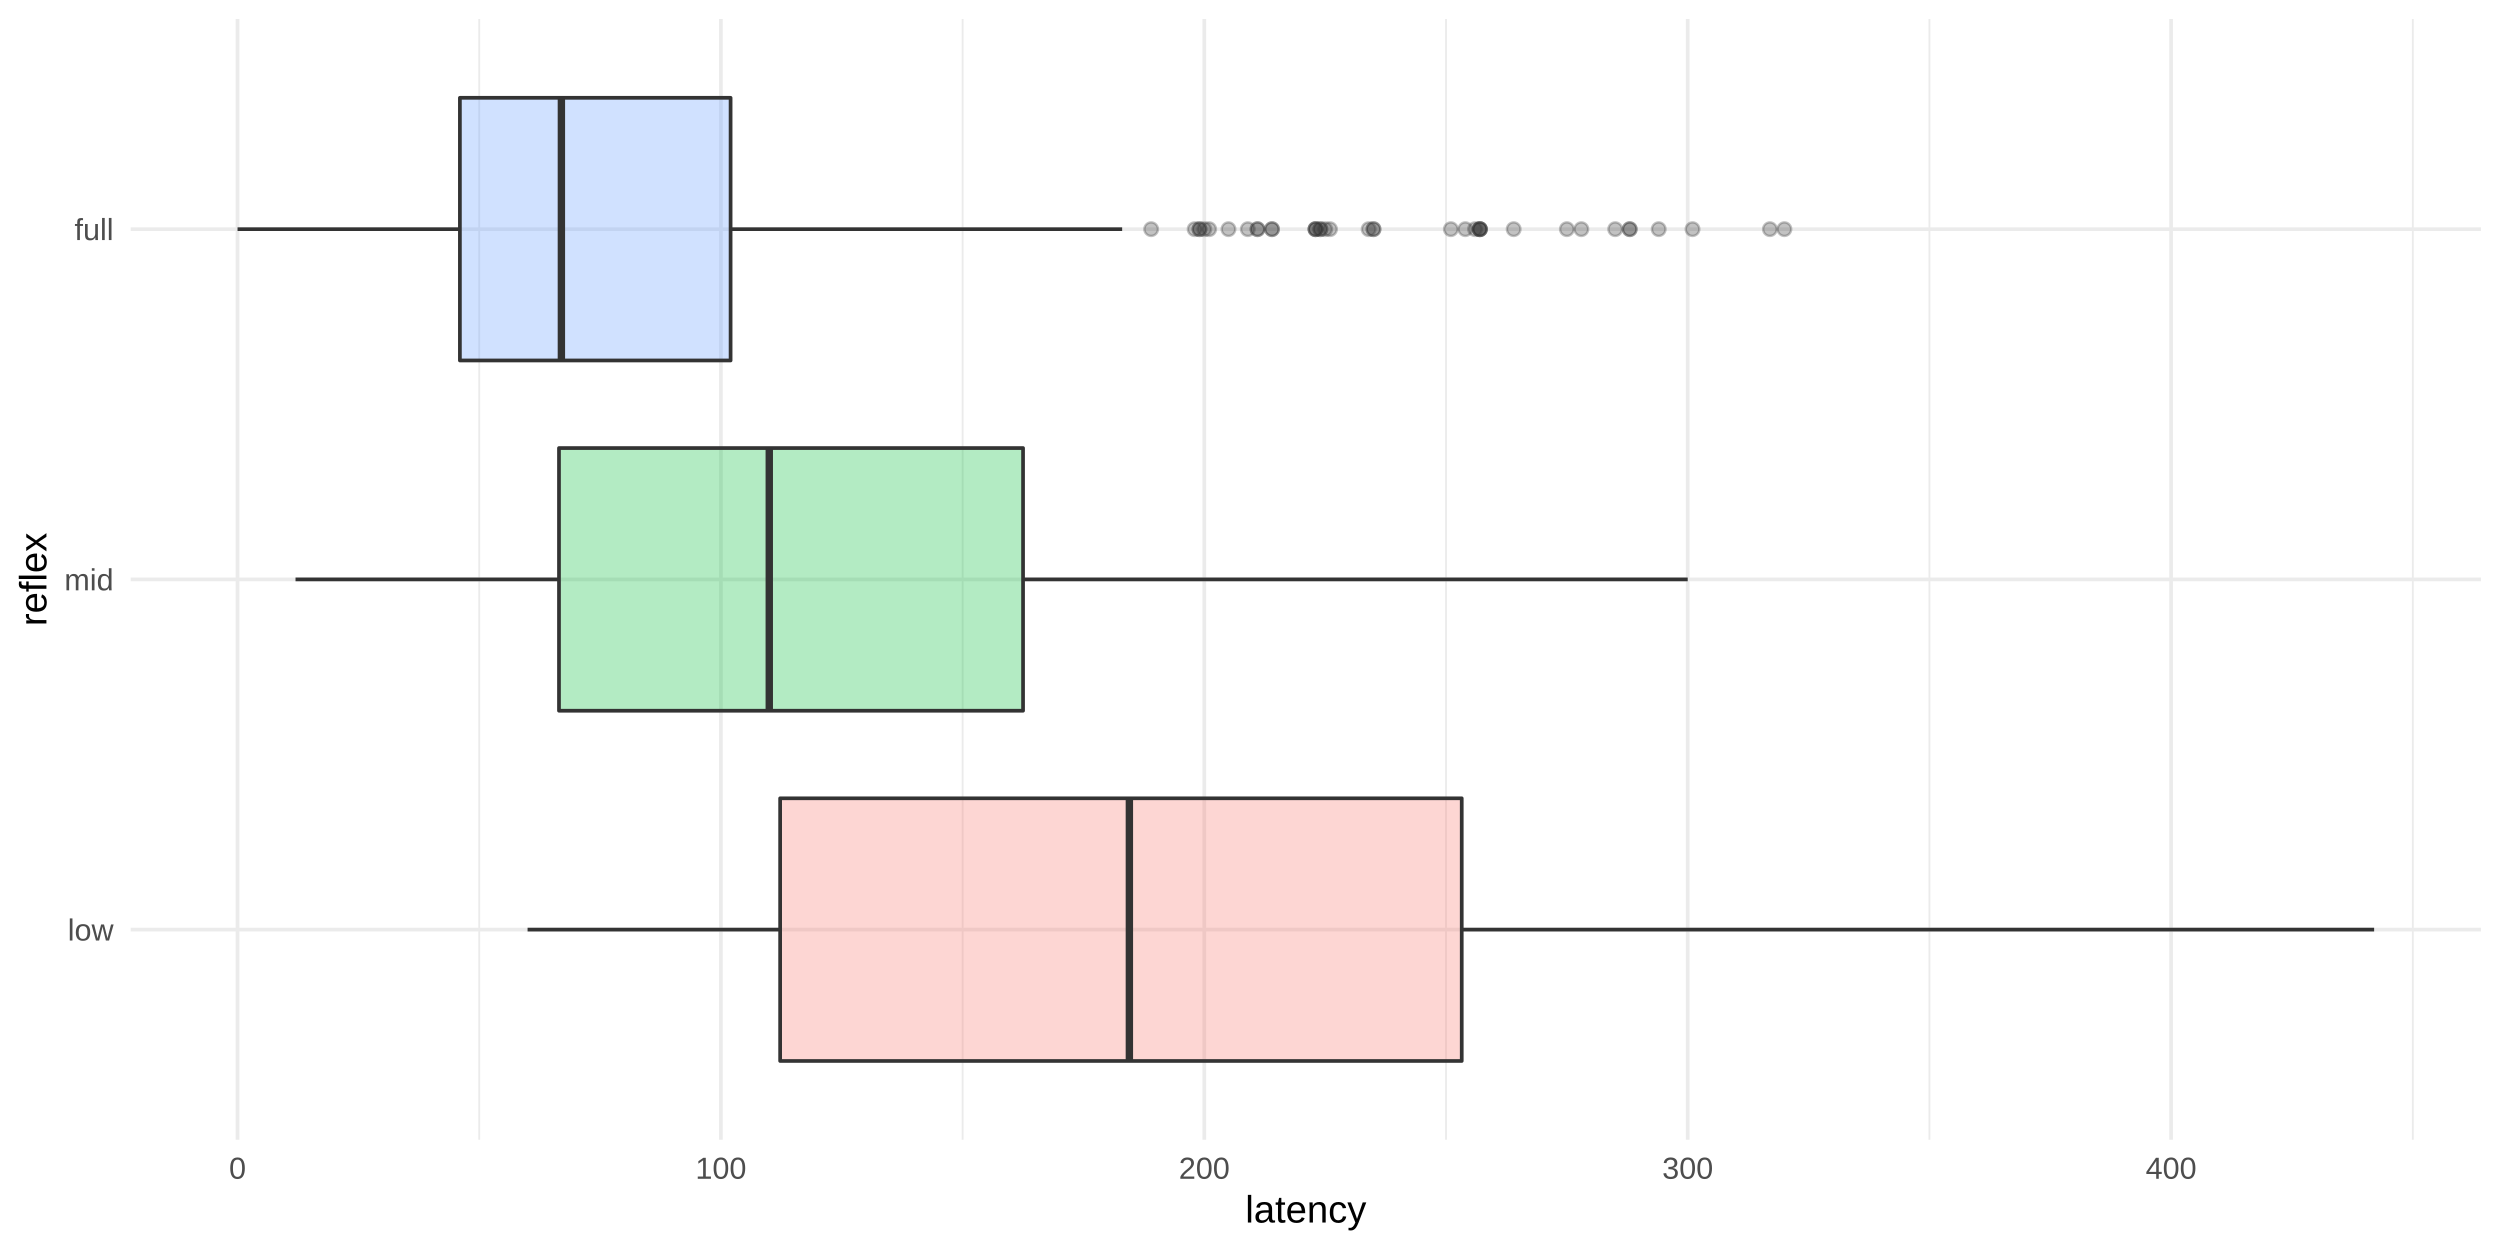
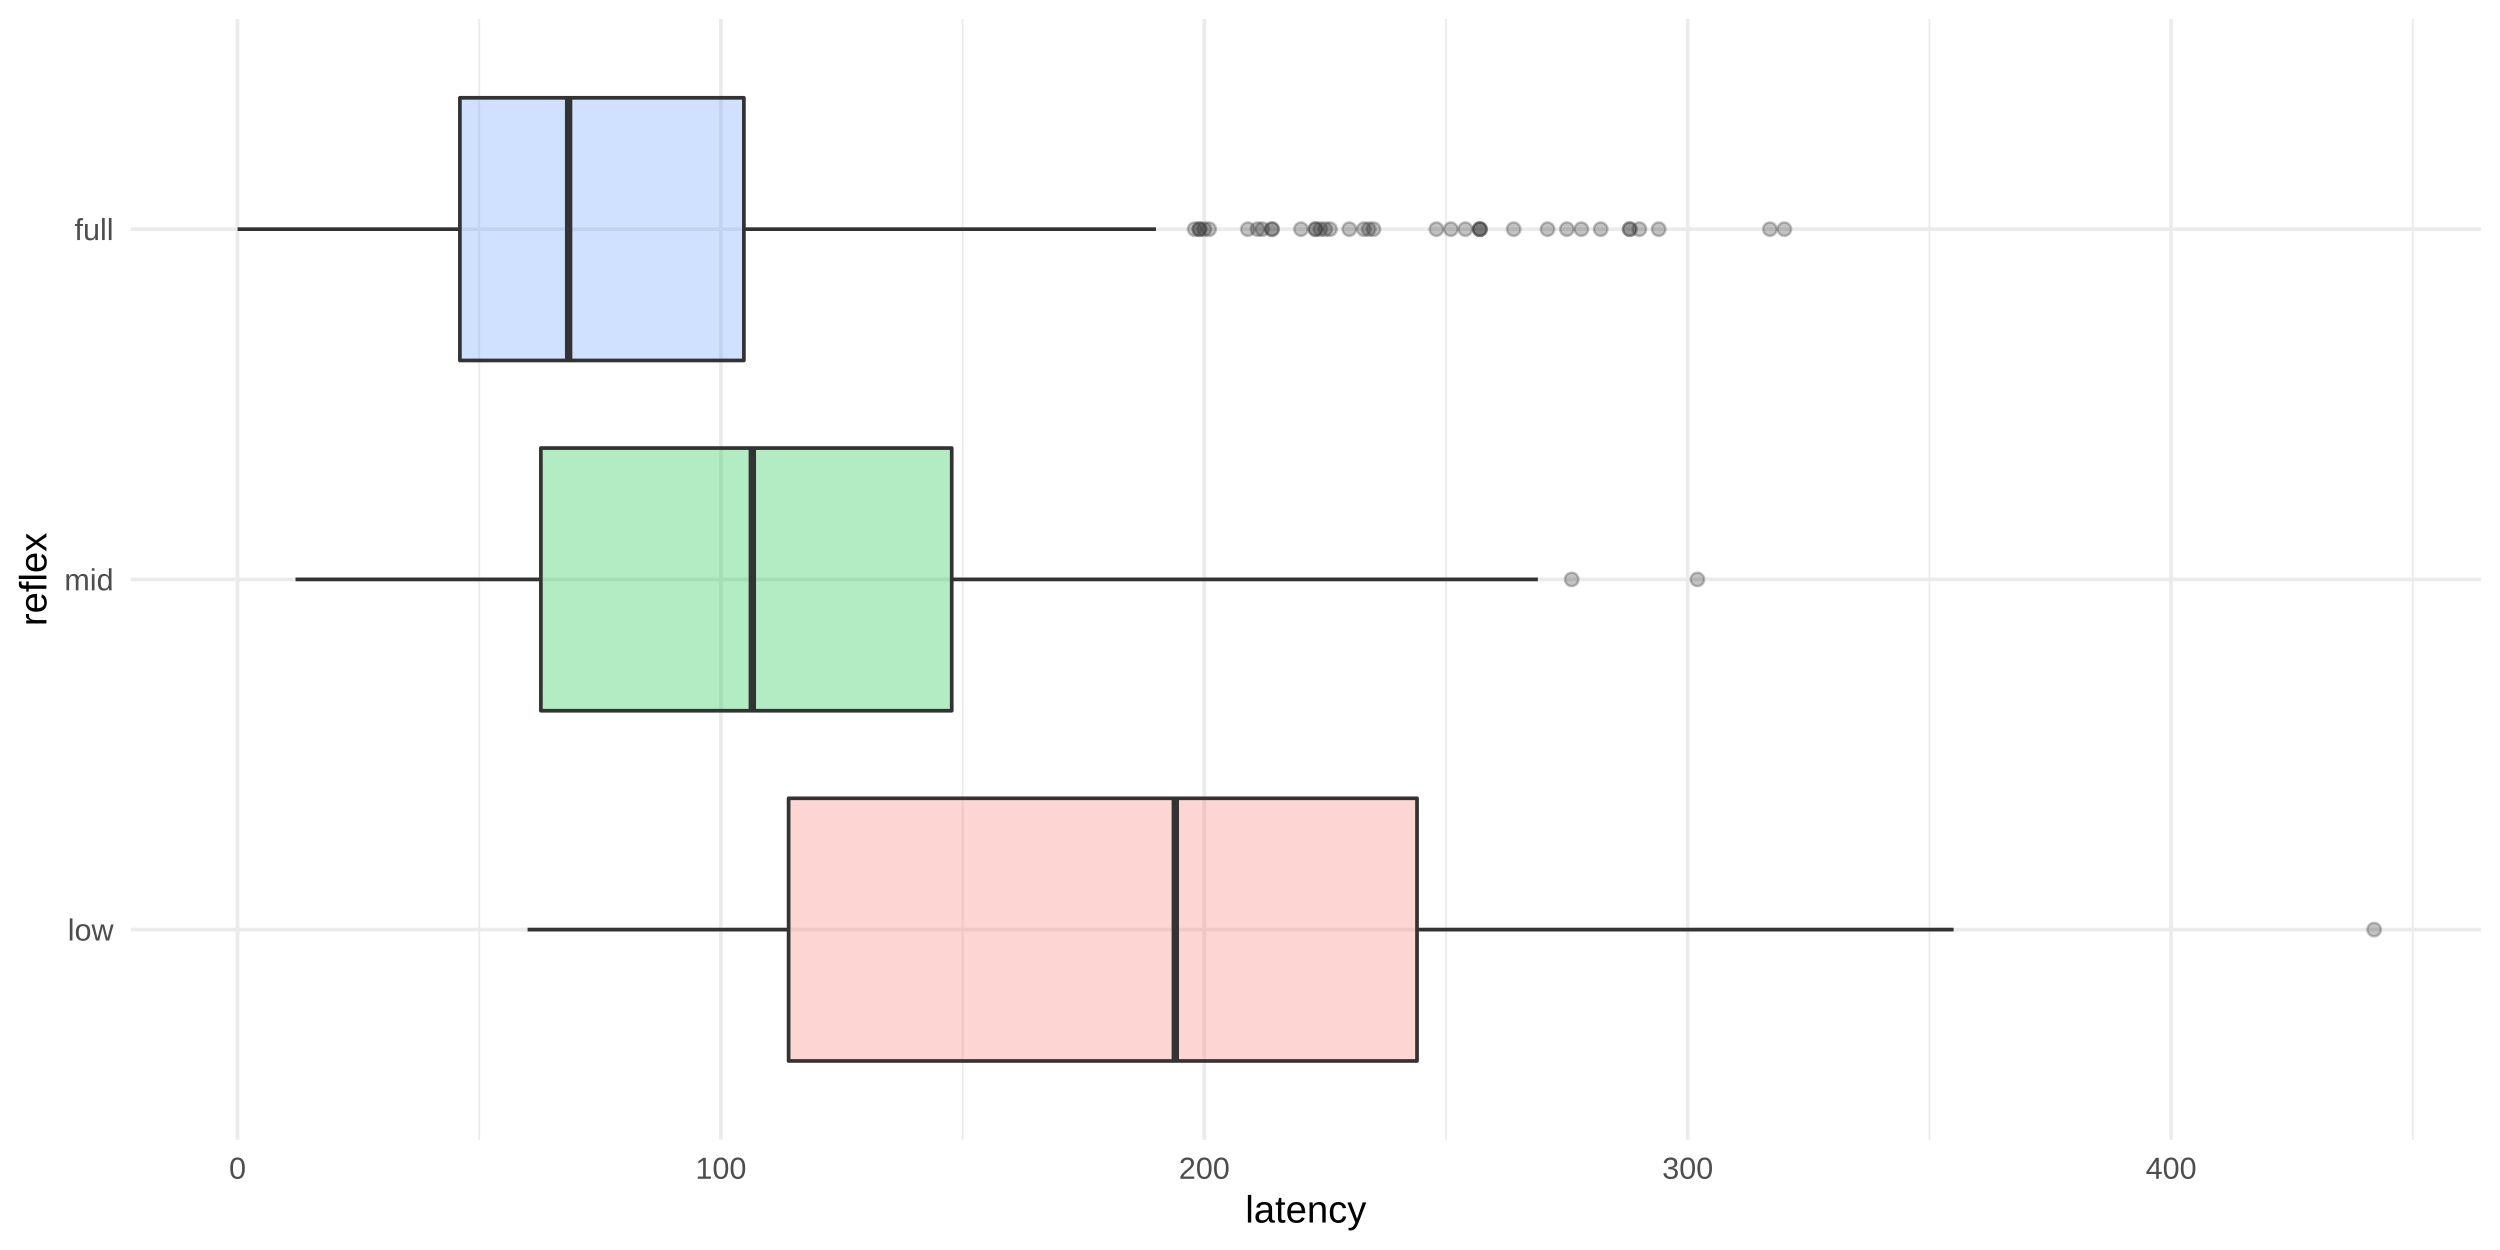
<svg xmlns="http://www.w3.org/2000/svg" class="svglite" width="720.00pt" height="360.00pt" viewBox="0 0 720.00 360.00">
  <defs>
    <style type="text/css">
    .svglite line, .svglite polyline, .svglite polygon, .svglite path, .svglite rect, .svglite circle {
      fill: none;
      stroke: #000000;
      stroke-linecap: round;
      stroke-linejoin: round;
      stroke-miterlimit: 10.00;
    }
    .svglite text {
      white-space: pre;
    }
  </style>
  </defs>
  <rect width="100%" height="100%" style="stroke: none; fill: #FFFFFF;" />
  <defs>
    <clipPath id="cpMC4wMHw3MjAuMDB8MC4wMHwzNjAuMDA=">
      <rect x="0.00" y="0.00" width="720.00" height="360.00" />
    </clipPath>
  </defs>
  <g clip-path="url(#cpMC4wMHw3MjAuMDB8MC4wMHwzNjAuMDA=)">
</g>
  <defs>
    <clipPath id="cpMzcuNjR8NzE0LjUyfDUuNDh8MzI4LjI1">
      <rect x="37.64" y="5.48" width="676.88" height="322.77" />
    </clipPath>
  </defs>
  <g clip-path="url(#cpMzcuNjR8NzE0LjUyfDUuNDh8MzI4LjI1)">
    <polyline points="138.02,328.25 138.02,5.48 " style="stroke-width: 0.53; stroke: #EBEBEB; stroke-linecap: butt;" />
    <polyline points="277.23,328.25 277.23,5.48 " style="stroke-width: 0.53; stroke: #EBEBEB; stroke-linecap: butt;" />
    <polyline points="416.45,328.25 416.45,5.48 " style="stroke-width: 0.53; stroke: #EBEBEB; stroke-linecap: butt;" />
    <polyline points="555.67,328.25 555.67,5.48 " style="stroke-width: 0.53; stroke: #EBEBEB; stroke-linecap: butt;" />
    <polyline points="694.89,328.25 694.89,5.48 " style="stroke-width: 0.53; stroke: #EBEBEB; stroke-linecap: butt;" />
    <polyline points="37.64,267.73 714.52,267.73 " style="stroke-width: 1.07; stroke: #EBEBEB; stroke-linecap: butt;" />
    <polyline points="37.64,166.87 714.52,166.87 " style="stroke-width: 1.07; stroke: #EBEBEB; stroke-linecap: butt;" />
    <polyline points="37.64,66.00 714.52,66.00 " style="stroke-width: 1.07; stroke: #EBEBEB; stroke-linecap: butt;" />
    <polyline points="68.41,328.25 68.41,5.48 " style="stroke-width: 1.07; stroke: #EBEBEB; stroke-linecap: butt;" />
    <polyline points="207.62,328.25 207.62,5.48 " style="stroke-width: 1.07; stroke: #EBEBEB; stroke-linecap: butt;" />
    <polyline points="346.84,328.25 346.84,5.48 " style="stroke-width: 1.07; stroke: #EBEBEB; stroke-linecap: butt;" />
    <polyline points="486.06,328.25 486.06,5.48 " style="stroke-width: 1.07; stroke: #EBEBEB; stroke-linecap: butt;" />
    <polyline points="625.28,328.25 625.28,5.48 " style="stroke-width: 1.07; stroke: #EBEBEB; stroke-linecap: butt;" />
-     <line x1="420.98" y1="267.73" x2="683.75" y2="267.73" style="stroke-width: 1.07; stroke: #333333; stroke-linecap: butt;" />
-     <line x1="224.68" y1="267.73" x2="151.94" y2="267.73" style="stroke-width: 1.07; stroke: #333333; stroke-linecap: butt;" />
-     <polygon points="420.98,305.56 224.68,305.56 224.68,229.91 420.98,229.91 420.98,305.56 " style="stroke-width: 1.07; stroke: #333333; fill: #F8766D; fill-opacity: 0.30;" />
-     <line x1="325.26" y1="305.56" x2="325.26" y2="229.91" style="stroke-width: 2.13; stroke: #333333; stroke-linecap: butt;" />
-     <line x1="294.64" y1="166.87" x2="486.06" y2="166.87" style="stroke-width: 1.07; stroke: #333333; stroke-linecap: butt;" />
-     <line x1="160.99" y1="166.87" x2="85.11" y2="166.87" style="stroke-width: 1.07; stroke: #333333; stroke-linecap: butt;" />
-     <polygon points="294.64,204.69 160.99,204.69 160.99,129.04 294.64,129.04 294.64,204.69 " style="stroke-width: 1.07; stroke: #333333; fill: #00BA38; fill-opacity: 0.30;" />
-     <line x1="221.55" y1="204.69" x2="221.55" y2="129.04" style="stroke-width: 2.13; stroke: #333333; stroke-linecap: butt;" />
+     <circle cx="683.75" cy="267.73" r="1.95" style="stroke-width: 0.71; stroke: #333333; stroke-opacity: 0.30; fill: #333333; fill-opacity: 0.30;" />
+     <line x1="408.10" y1="267.73" x2="562.63" y2="267.73" style="stroke-width: 1.07; stroke: #333333; stroke-linecap: butt;" />
+     <line x1="227.12" y1="267.73" x2="151.94" y2="267.73" style="stroke-width: 1.07; stroke: #333333; stroke-linecap: butt;" />
+     <polygon points="408.10,305.56 227.12,305.56 227.12,229.91 408.10,229.91 408.10,305.56 " style="stroke-width: 1.07; stroke: #333333; fill: #F8766D; fill-opacity: 0.30;" />
+     <line x1="338.49" y1="305.56" x2="338.49" y2="229.91" style="stroke-width: 2.13; stroke: #333333; stroke-linecap: butt;" />
+     <circle cx="488.85" cy="166.87" r="1.95" style="stroke-width: 0.71; stroke: #333333; stroke-opacity: 0.30; fill: #333333; fill-opacity: 0.30;" />
+     <circle cx="452.65" cy="166.87" r="1.95" style="stroke-width: 0.71; stroke: #333333; stroke-opacity: 0.30; fill: #333333; fill-opacity: 0.30;" />
+     <line x1="274.10" y1="166.87" x2="442.90" y2="166.87" style="stroke-width: 1.07; stroke: #333333; stroke-linecap: butt;" />
+     <line x1="155.77" y1="166.87" x2="85.11" y2="166.87" style="stroke-width: 1.07; stroke: #333333; stroke-linecap: butt;" />
+     <polygon points="274.10,204.69 155.77,204.69 155.77,129.04 274.10,129.04 274.10,204.69 " style="stroke-width: 1.07; stroke: #333333; fill: #00BA38; fill-opacity: 0.30;" />
+     <line x1="216.67" y1="204.69" x2="216.67" y2="129.04" style="stroke-width: 2.13; stroke: #333333; stroke-linecap: butt;" />
+     <circle cx="378.86" cy="66.00" r="1.95" style="stroke-width: 0.71; stroke: #333333; stroke-opacity: 0.30; fill: #333333; fill-opacity: 0.30;" />
+     <circle cx="392.79" cy="66.00" r="1.95" style="stroke-width: 0.71; stroke: #333333; stroke-opacity: 0.30; fill: #333333; fill-opacity: 0.30;" />
+     <circle cx="344.06" cy="66.00" r="1.95" style="stroke-width: 0.71; stroke: #333333; stroke-opacity: 0.30; fill: #333333; fill-opacity: 0.30;" />
+     <circle cx="381.65" cy="66.00" r="1.95" style="stroke-width: 0.71; stroke: #333333; stroke-opacity: 0.30; fill: #333333; fill-opacity: 0.30;" />
+     <circle cx="513.91" cy="66.00" r="1.95" style="stroke-width: 0.71; stroke: #333333; stroke-opacity: 0.30; fill: #333333; fill-opacity: 0.30;" />
+     <circle cx="380.26" cy="66.00" r="1.95" style="stroke-width: 0.71; stroke: #333333; stroke-opacity: 0.30; fill: #333333; fill-opacity: 0.30;" />
+     <circle cx="417.85" cy="66.00" r="1.95" style="stroke-width: 0.71; stroke: #333333; stroke-opacity: 0.30; fill: #333333; fill-opacity: 0.30;" />
+     <circle cx="472.14" cy="66.00" r="1.95" style="stroke-width: 0.71; stroke: #333333; stroke-opacity: 0.30; fill: #333333; fill-opacity: 0.30;" />
+     <circle cx="422.02" cy="66.00" r="1.95" style="stroke-width: 0.71; stroke: #333333; stroke-opacity: 0.30; fill: #333333; fill-opacity: 0.30;" />
+     <circle cx="455.43" cy="66.00" r="1.95" style="stroke-width: 0.71; stroke: #333333; stroke-opacity: 0.30; fill: #333333; fill-opacity: 0.30;" />
+     <circle cx="362.16" cy="66.00" r="1.95" style="stroke-width: 0.71; stroke: #333333; stroke-opacity: 0.30; fill: #333333; fill-opacity: 0.30;" />
+     <circle cx="477.71" cy="66.00" r="1.95" style="stroke-width: 0.71; stroke: #333333; stroke-opacity: 0.30; fill: #333333; fill-opacity: 0.30;" />
+     <circle cx="509.73" cy="66.00" r="1.95" style="stroke-width: 0.71; stroke: #333333; stroke-opacity: 0.30; fill: #333333; fill-opacity: 0.30;" />
    <circle cx="366.33" cy="66.00" r="1.95" style="stroke-width: 0.71; stroke: #333333; stroke-opacity: 0.30; fill: #333333; fill-opacity: 0.30;" />
-     <circle cx="380.26" cy="66.00" r="1.95" style="stroke-width: 0.71; stroke: #333333; stroke-opacity: 0.30; fill: #333333; fill-opacity: 0.30;" />
-     <circle cx="487.45" cy="66.00" r="1.95" style="stroke-width: 0.71; stroke: #333333; stroke-opacity: 0.30; fill: #333333; fill-opacity: 0.30;" />
-     <circle cx="380.26" cy="66.00" r="1.95" style="stroke-width: 0.71; stroke: #333333; stroke-opacity: 0.30; fill: #333333; fill-opacity: 0.30;" />
+     <circle cx="346.84" cy="66.00" r="1.95" style="stroke-width: 0.71; stroke: #333333; stroke-opacity: 0.30; fill: #333333; fill-opacity: 0.30;" />
+     <circle cx="426.20" cy="66.00" r="1.95" style="stroke-width: 0.71; stroke: #333333; stroke-opacity: 0.30; fill: #333333; fill-opacity: 0.30;" />
+     <circle cx="383.04" cy="66.00" r="1.95" style="stroke-width: 0.71; stroke: #333333; stroke-opacity: 0.30; fill: #333333; fill-opacity: 0.30;" />
+     <circle cx="366.33" cy="66.00" r="1.95" style="stroke-width: 0.71; stroke: #333333; stroke-opacity: 0.30; fill: #333333; fill-opacity: 0.30;" />
+     <circle cx="363.55" cy="66.00" r="1.95" style="stroke-width: 0.71; stroke: #333333; stroke-opacity: 0.30; fill: #333333; fill-opacity: 0.30;" />
+     <circle cx="388.61" cy="66.00" r="1.95" style="stroke-width: 0.71; stroke: #333333; stroke-opacity: 0.30; fill: #333333; fill-opacity: 0.30;" />
+     <circle cx="469.36" cy="66.00" r="1.95" style="stroke-width: 0.71; stroke: #333333; stroke-opacity: 0.30; fill: #333333; fill-opacity: 0.30;" />
    <circle cx="395.57" cy="66.00" r="1.95" style="stroke-width: 0.71; stroke: #333333; stroke-opacity: 0.30; fill: #333333; fill-opacity: 0.30;" />
-     <circle cx="344.06" cy="66.00" r="1.95" style="stroke-width: 0.71; stroke: #333333; stroke-opacity: 0.30; fill: #333333; fill-opacity: 0.30;" />
+     <circle cx="469.36" cy="66.00" r="1.95" style="stroke-width: 0.71; stroke: #333333; stroke-opacity: 0.30; fill: #333333; fill-opacity: 0.30;" />
+     <circle cx="378.86" cy="66.00" r="1.95" style="stroke-width: 0.71; stroke: #333333; stroke-opacity: 0.30; fill: #333333; fill-opacity: 0.30;" />
+     <circle cx="426.20" cy="66.00" r="1.95" style="stroke-width: 0.71; stroke: #333333; stroke-opacity: 0.30; fill: #333333; fill-opacity: 0.30;" />
    <circle cx="359.37" cy="66.00" r="1.95" style="stroke-width: 0.71; stroke: #333333; stroke-opacity: 0.30; fill: #333333; fill-opacity: 0.30;" />
    <circle cx="426.20" cy="66.00" r="1.95" style="stroke-width: 0.71; stroke: #333333; stroke-opacity: 0.30; fill: #333333; fill-opacity: 0.30;" />
-     <circle cx="469.36" cy="66.00" r="1.95" style="stroke-width: 0.71; stroke: #333333; stroke-opacity: 0.30; fill: #333333; fill-opacity: 0.30;" />
-     <circle cx="378.86" cy="66.00" r="1.95" style="stroke-width: 0.71; stroke: #333333; stroke-opacity: 0.30; fill: #333333; fill-opacity: 0.30;" />
-     <circle cx="378.86" cy="66.00" r="1.95" style="stroke-width: 0.71; stroke: #333333; stroke-opacity: 0.30; fill: #333333; fill-opacity: 0.30;" />
-     <circle cx="378.86" cy="66.00" r="1.95" style="stroke-width: 0.71; stroke: #333333; stroke-opacity: 0.30; fill: #333333; fill-opacity: 0.30;" />
+     <circle cx="345.45" cy="66.00" r="1.95" style="stroke-width: 0.71; stroke: #333333; stroke-opacity: 0.30; fill: #333333; fill-opacity: 0.30;" />
+     <circle cx="345.45" cy="66.00" r="1.95" style="stroke-width: 0.71; stroke: #333333; stroke-opacity: 0.30; fill: #333333; fill-opacity: 0.30;" />
+     <circle cx="461.00" cy="66.00" r="1.95" style="stroke-width: 0.71; stroke: #333333; stroke-opacity: 0.30; fill: #333333; fill-opacity: 0.30;" />
+     <circle cx="451.26" cy="66.00" r="1.95" style="stroke-width: 0.71; stroke: #333333; stroke-opacity: 0.30; fill: #333333; fill-opacity: 0.30;" />
+     <circle cx="435.94" cy="66.00" r="1.95" style="stroke-width: 0.71; stroke: #333333; stroke-opacity: 0.30; fill: #333333; fill-opacity: 0.30;" />
    <circle cx="394.18" cy="66.00" r="1.95" style="stroke-width: 0.71; stroke: #333333; stroke-opacity: 0.30; fill: #333333; fill-opacity: 0.30;" />
-     <circle cx="383.04" cy="66.00" r="1.95" style="stroke-width: 0.71; stroke: #333333; stroke-opacity: 0.30; fill: #333333; fill-opacity: 0.30;" />
-     <circle cx="362.16" cy="66.00" r="1.95" style="stroke-width: 0.71; stroke: #333333; stroke-opacity: 0.30; fill: #333333; fill-opacity: 0.30;" />
-     <circle cx="513.91" cy="66.00" r="1.95" style="stroke-width: 0.71; stroke: #333333; stroke-opacity: 0.30; fill: #333333; fill-opacity: 0.30;" />
-     <circle cx="395.57" cy="66.00" r="1.95" style="stroke-width: 0.71; stroke: #333333; stroke-opacity: 0.30; fill: #333333; fill-opacity: 0.30;" />
-     <circle cx="362.16" cy="66.00" r="1.95" style="stroke-width: 0.71; stroke: #333333; stroke-opacity: 0.30; fill: #333333; fill-opacity: 0.30;" />
-     <circle cx="469.36" cy="66.00" r="1.95" style="stroke-width: 0.71; stroke: #333333; stroke-opacity: 0.30; fill: #333333; fill-opacity: 0.30;" />
-     <circle cx="417.85" cy="66.00" r="1.95" style="stroke-width: 0.71; stroke: #333333; stroke-opacity: 0.30; fill: #333333; fill-opacity: 0.30;" />
-     <circle cx="422.02" cy="66.00" r="1.95" style="stroke-width: 0.71; stroke: #333333; stroke-opacity: 0.30; fill: #333333; fill-opacity: 0.30;" />
-     <circle cx="345.45" cy="66.00" r="1.95" style="stroke-width: 0.71; stroke: #333333; stroke-opacity: 0.30; fill: #333333; fill-opacity: 0.30;" />
-     <circle cx="477.71" cy="66.00" r="1.95" style="stroke-width: 0.71; stroke: #333333; stroke-opacity: 0.30; fill: #333333; fill-opacity: 0.30;" />
-     <circle cx="509.73" cy="66.00" r="1.95" style="stroke-width: 0.71; stroke: #333333; stroke-opacity: 0.30; fill: #333333; fill-opacity: 0.30;" />
-     <circle cx="455.43" cy="66.00" r="1.95" style="stroke-width: 0.71; stroke: #333333; stroke-opacity: 0.30; fill: #333333; fill-opacity: 0.30;" />
-     <circle cx="381.65" cy="66.00" r="1.95" style="stroke-width: 0.71; stroke: #333333; stroke-opacity: 0.30; fill: #333333; fill-opacity: 0.30;" />
-     <circle cx="426.20" cy="66.00" r="1.95" style="stroke-width: 0.71; stroke: #333333; stroke-opacity: 0.30; fill: #333333; fill-opacity: 0.30;" />
-     <circle cx="345.45" cy="66.00" r="1.95" style="stroke-width: 0.71; stroke: #333333; stroke-opacity: 0.30; fill: #333333; fill-opacity: 0.30;" />
-     <circle cx="435.94" cy="66.00" r="1.95" style="stroke-width: 0.71; stroke: #333333; stroke-opacity: 0.30; fill: #333333; fill-opacity: 0.30;" />
    <circle cx="348.24" cy="66.00" r="1.95" style="stroke-width: 0.71; stroke: #333333; stroke-opacity: 0.30; fill: #333333; fill-opacity: 0.30;" />
-     <circle cx="346.84" cy="66.00" r="1.95" style="stroke-width: 0.71; stroke: #333333; stroke-opacity: 0.30; fill: #333333; fill-opacity: 0.30;" />
-     <circle cx="331.53" cy="66.00" r="1.95" style="stroke-width: 0.71; stroke: #333333; stroke-opacity: 0.30; fill: #333333; fill-opacity: 0.30;" />
-     <circle cx="366.33" cy="66.00" r="1.95" style="stroke-width: 0.71; stroke: #333333; stroke-opacity: 0.30; fill: #333333; fill-opacity: 0.30;" />
-     <circle cx="426.20" cy="66.00" r="1.95" style="stroke-width: 0.71; stroke: #333333; stroke-opacity: 0.30; fill: #333333; fill-opacity: 0.30;" />
-     <circle cx="424.81" cy="66.00" r="1.95" style="stroke-width: 0.71; stroke: #333333; stroke-opacity: 0.30; fill: #333333; fill-opacity: 0.30;" />
-     <circle cx="353.80" cy="66.00" r="1.95" style="stroke-width: 0.71; stroke: #333333; stroke-opacity: 0.30; fill: #333333; fill-opacity: 0.30;" />
-     <circle cx="451.26" cy="66.00" r="1.95" style="stroke-width: 0.71; stroke: #333333; stroke-opacity: 0.30; fill: #333333; fill-opacity: 0.30;" />
-     <circle cx="465.18" cy="66.00" r="1.95" style="stroke-width: 0.71; stroke: #333333; stroke-opacity: 0.30; fill: #333333; fill-opacity: 0.30;" />
-     <circle cx="426.20" cy="66.00" r="1.95" style="stroke-width: 0.71; stroke: #333333; stroke-opacity: 0.30; fill: #333333; fill-opacity: 0.30;" />
-     <line x1="210.41" y1="66.00" x2="323.18" y2="66.00" style="stroke-width: 1.07; stroke: #333333; stroke-linecap: butt;" />
+     <circle cx="445.69" cy="66.00" r="1.95" style="stroke-width: 0.71; stroke: #333333; stroke-opacity: 0.30; fill: #333333; fill-opacity: 0.30;" />
+     <circle cx="374.69" cy="66.00" r="1.95" style="stroke-width: 0.71; stroke: #333333; stroke-opacity: 0.30; fill: #333333; fill-opacity: 0.30;" />
+     <circle cx="413.67" cy="66.00" r="1.95" style="stroke-width: 0.71; stroke: #333333; stroke-opacity: 0.30; fill: #333333; fill-opacity: 0.30;" />
+     <line x1="214.24" y1="66.00" x2="332.92" y2="66.00" style="stroke-width: 1.07; stroke: #333333; stroke-linecap: butt;" />
    <line x1="132.45" y1="66.00" x2="68.41" y2="66.00" style="stroke-width: 1.07; stroke: #333333; stroke-linecap: butt;" />
-     <polygon points="210.41,103.82 132.45,103.82 132.45,28.17 210.41,28.17 210.41,103.82 " style="stroke-width: 1.07; stroke: #333333; fill: #619CFF; fill-opacity: 0.30;" />
-     <line x1="161.68" y1="103.82" x2="161.68" y2="28.17" style="stroke-width: 2.13; stroke: #333333; stroke-linecap: butt;" />
+     <polygon points="214.24,103.82 132.45,103.82 132.45,28.17 214.24,28.17 214.24,103.82 " style="stroke-width: 1.07; stroke: #333333; fill: #619CFF; fill-opacity: 0.30;" />
+     <line x1="163.77" y1="103.82" x2="163.77" y2="28.17" style="stroke-width: 2.13; stroke: #333333; stroke-linecap: butt;" />
  </g>
  <g clip-path="url(#cpMC4wMHw3MjAuMDB8MC4wMHwzNjAuMDA=)">
    <text x="32.71" y="270.88" text-anchor="end" style="font-size: 8.80px;fill: #4D4D4D; font-family: &quot;Arial&quot;;" textLength="13.20px" lengthAdjust="spacingAndGlyphs">low</text>
    <text x="32.71" y="170.02" text-anchor="end" style="font-size: 8.80px;fill: #4D4D4D; font-family: &quot;Arial&quot;;" textLength="14.18px" lengthAdjust="spacingAndGlyphs">mid</text>
    <text x="32.71" y="69.15" text-anchor="end" style="font-size: 8.80px;fill: #4D4D4D; font-family: &quot;Arial&quot;;" textLength="11.24px" lengthAdjust="spacingAndGlyphs">full</text>
    <text x="68.41" y="339.49" text-anchor="middle" style="font-size: 8.80px;fill: #4D4D4D; font-family: &quot;Arial&quot;;" textLength="4.90px" lengthAdjust="spacingAndGlyphs">0</text>
    <text x="207.62" y="339.49" text-anchor="middle" style="font-size: 8.80px;fill: #4D4D4D; font-family: &quot;Arial&quot;;" textLength="14.69px" lengthAdjust="spacingAndGlyphs">100</text>
    <text x="346.84" y="339.49" text-anchor="middle" style="font-size: 8.80px;fill: #4D4D4D; font-family: &quot;Arial&quot;;" textLength="14.69px" lengthAdjust="spacingAndGlyphs">200</text>
    <text x="486.06" y="339.49" text-anchor="middle" style="font-size: 8.80px;fill: #4D4D4D; font-family: &quot;Arial&quot;;" textLength="14.69px" lengthAdjust="spacingAndGlyphs">300</text>
    <text x="625.28" y="339.49" text-anchor="middle" style="font-size: 8.80px;fill: #4D4D4D; font-family: &quot;Arial&quot;;" textLength="14.69px" lengthAdjust="spacingAndGlyphs">400</text>
    <text x="376.08" y="352.10" text-anchor="middle" style="font-size: 11.00px; font-family: &quot;Arial&quot;;" textLength="34.86px" lengthAdjust="spacingAndGlyphs">latency</text>
    <text transform="translate(13.37,166.87) rotate(-90)" text-anchor="middle" style="font-size: 11.00px; font-family: &quot;Arial&quot;;" textLength="26.90px" lengthAdjust="spacingAndGlyphs">reflex</text>
  </g>
</svg>
